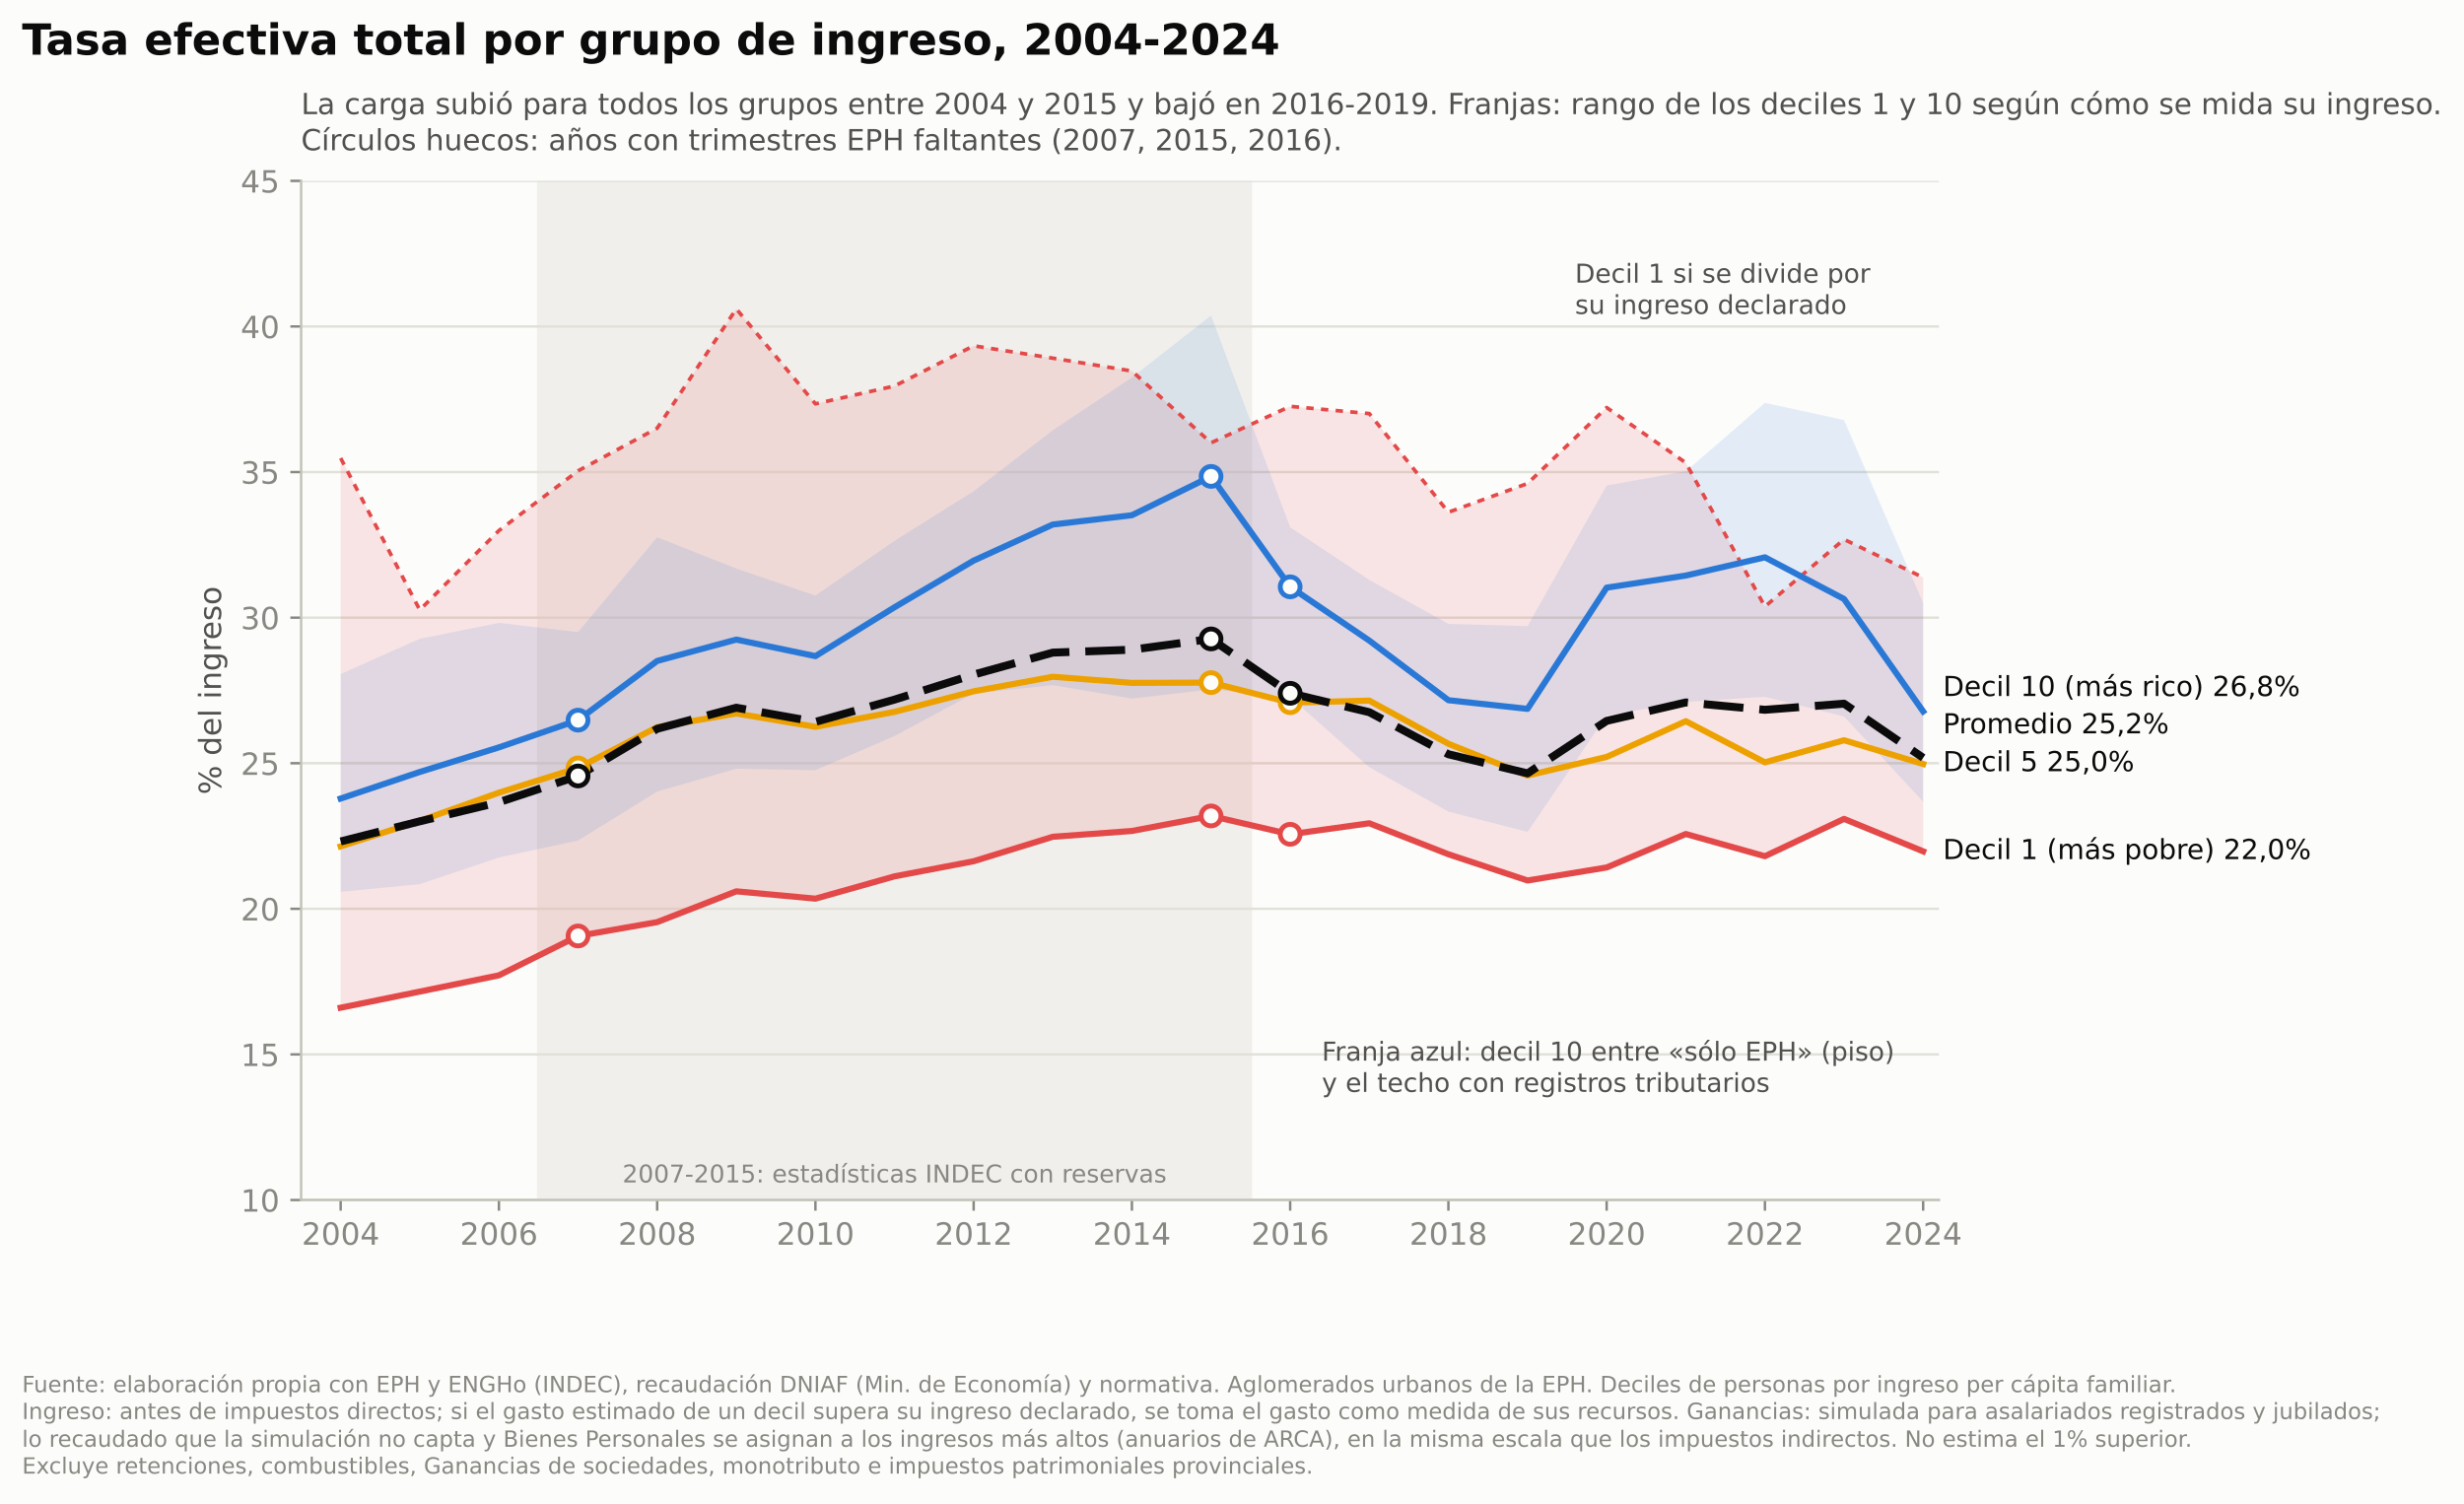
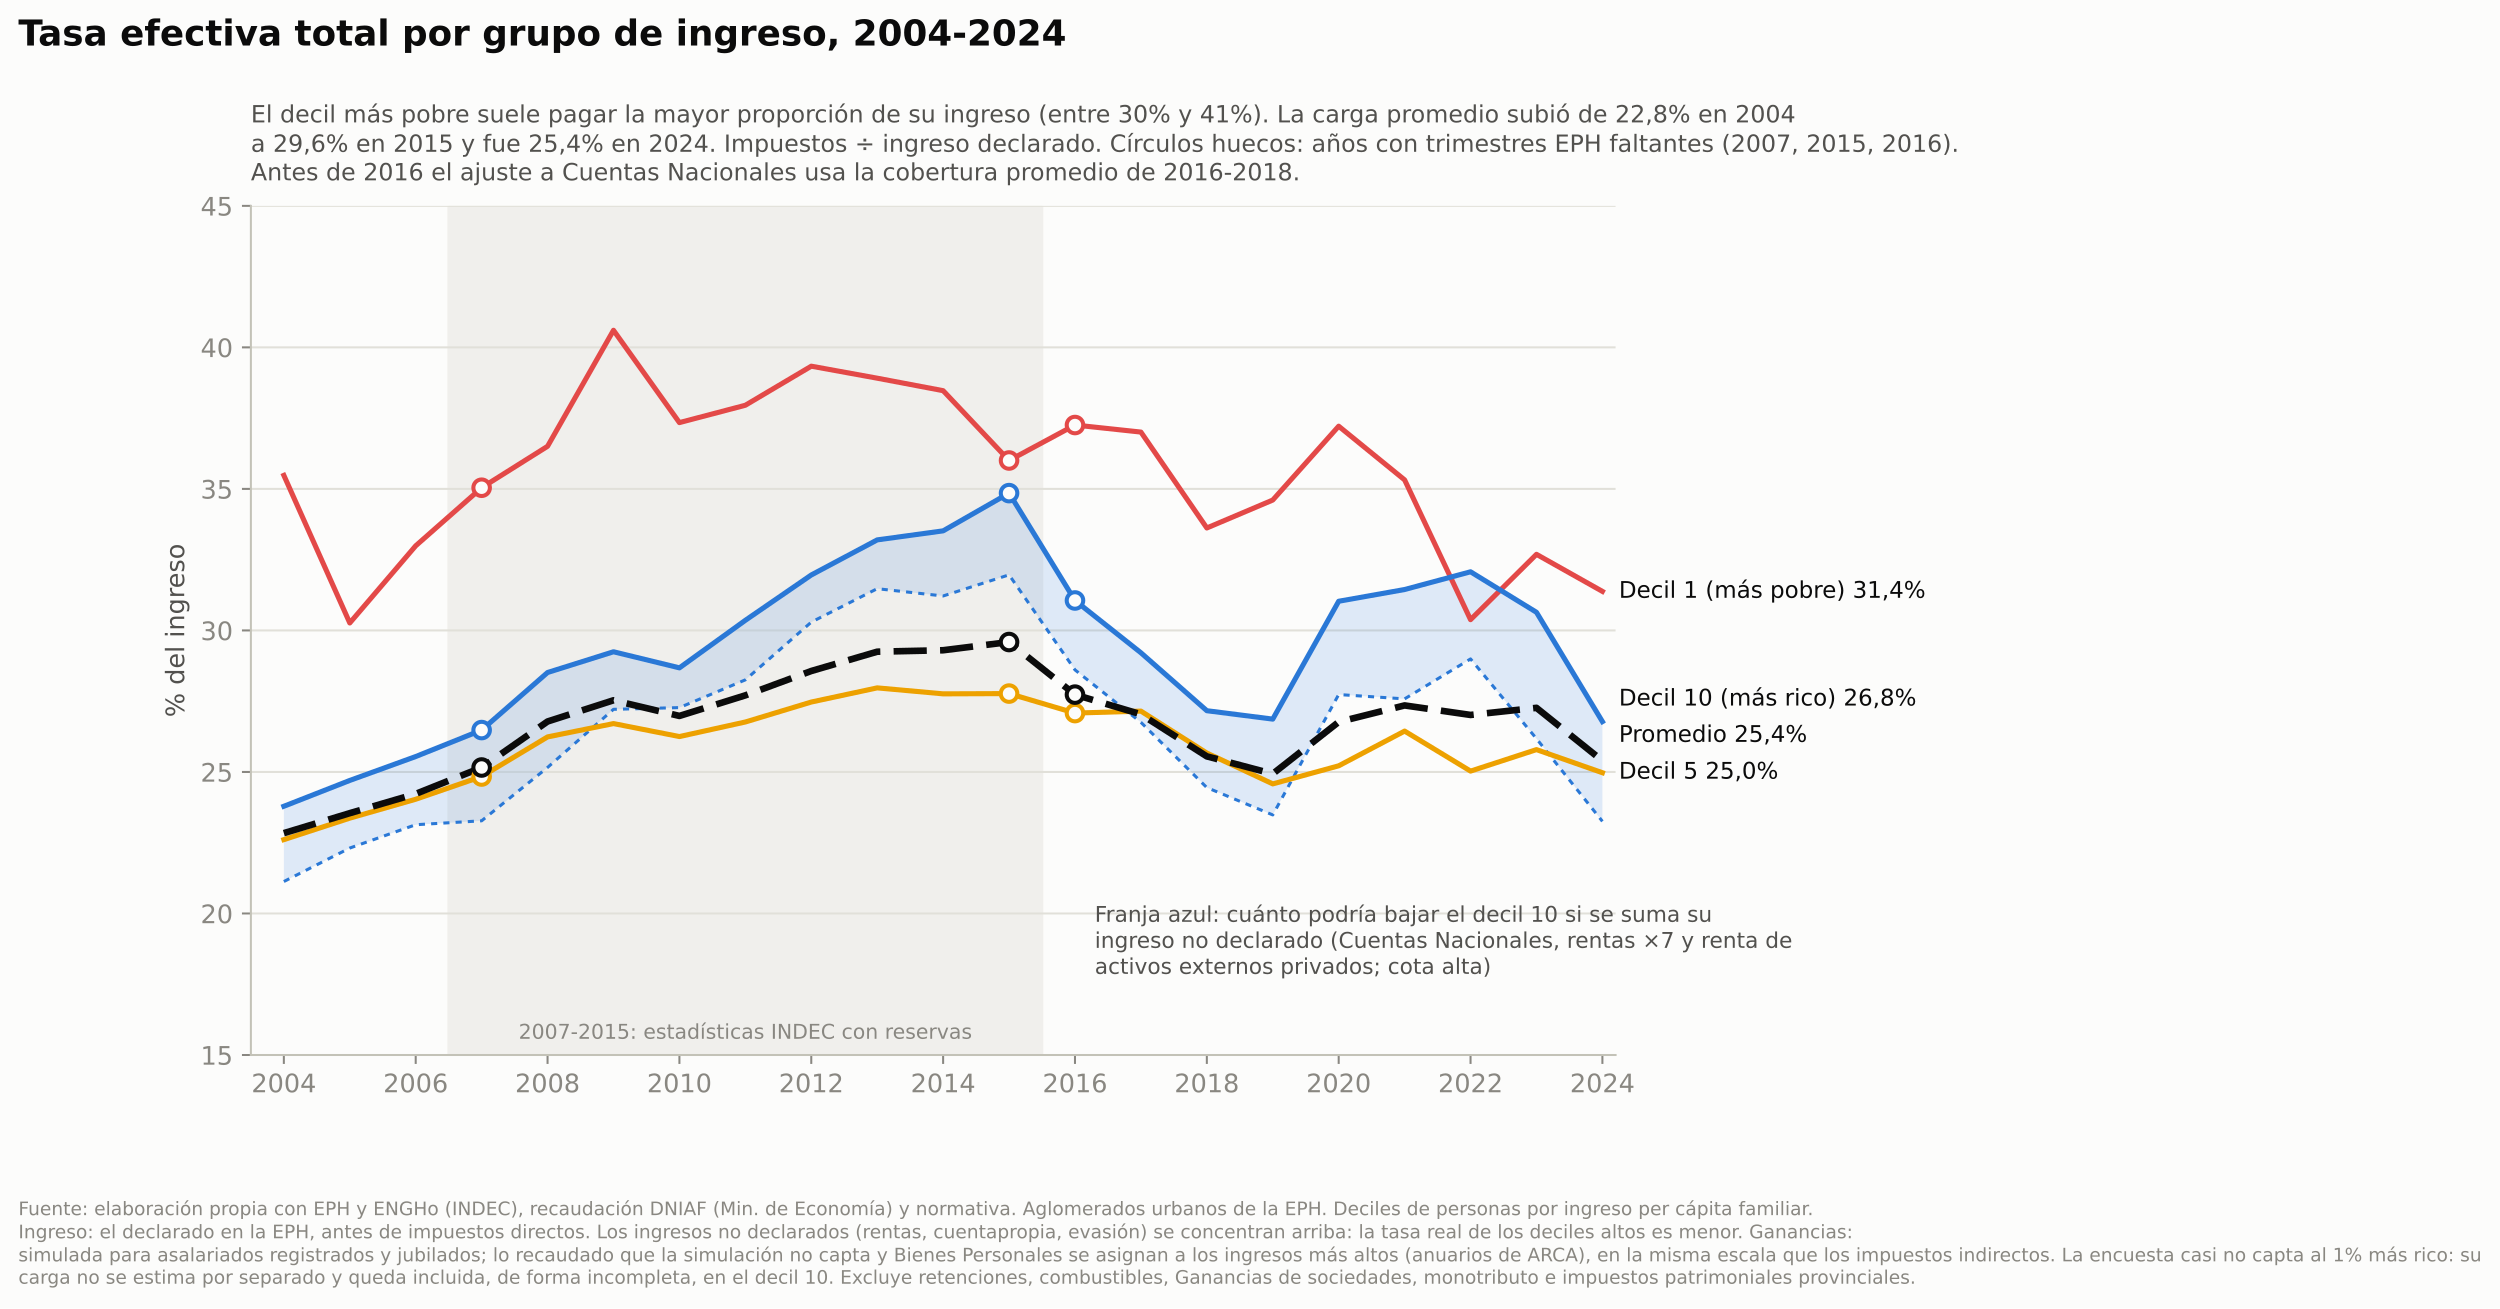
- <svg xmlns="http://www.w3.org/2000/svg" xmlns:xlink="http://www.w3.org/1999/xlink" width="804.242pt" height="490.672pt" viewBox="0 0 804.242 490.672" version="1.1">
+ <svg xmlns="http://www.w3.org/2000/svg" xmlns:xlink="http://www.w3.org/1999/xlink" width="979.335pt" height="512.564pt" viewBox="0 0 979.335 512.564" version="1.1">
  <defs>
    <style type="text/css">*{stroke-linejoin: round; stroke-linecap: butt}</style>
  </defs>
  <g id="figure_1">
    <g id="patch_1">
-       <path d="M 0 490.672  L 804.242 490.672  L 804.242 0  L 0 0  z " style="fill: #fcfcfb" />
+       <path d="M 0 512.564  L 979.335 512.564  L 979.335 0  L 0 0  z " style="fill: #fcfcfb" />
    </g>
    <g id="axes_1">
      <g id="patch_2">
-         <path d="M 98.28 391.68  L 632.88 391.68  L 632.88 59.04  L 98.28 59.04  z " style="fill: #fcfcfb" />
+         <path d="M 98.28 413.28  L 632.88 413.28  L 632.88 80.64  L 98.28 80.64  z " style="fill: #fcfcfb" />
      </g>
      <g id="patch_3">
-         <path d="M 175.758 391.68  L 408.193 391.68  L 408.193 59.04  L 175.758 59.04  z " clip-path="url(#p28712eb323)" style="fill: #f0efec; stroke: #f0efec; stroke-linejoin: miter" />
+         <path d="M 175.758 413.28  L 408.193 413.28  L 408.193 80.64  L 175.758 80.64  z " clip-path="url(#p66c1cdff05)" style="fill: #f0efec; stroke: #f0efec; stroke-linejoin: miter" />
      </g>
      <g id="matplotlib.axis_1">
        <g id="xtick_1">
          <g id="line2d_1">
            <defs>
-               <path id="m4c01622b79" d="M 0 0  L 0 3.5  " style="stroke: #898781; stroke-width: 0.8" />
+               <path id="m9f725801c8" d="M 0 0  L 0 3.5  " style="stroke: #898781; stroke-width: 0.8" />
            </defs>
            <g>
-               <use xlink:href="#m4c01622b79" x="111.193" y="391.68" style="fill: #898781; stroke: #898781; stroke-width: 0.8" />
+               <use xlink:href="#m9f725801c8" x="111.193" y="413.28" style="fill: #898781; stroke: #898781; stroke-width: 0.8" />
            </g>
          </g>
          <g id="text_1">
-             <text style="font-size: 10px; font-family: 'DejaVu Sans'; text-anchor: middle; fill: #898781" x="111.193" y="406.278" transform="rotate(-0 111.193 406.2777)">2004</text>
+             <text style="font-size: 10px; font-family: 'DejaVu Sans'; text-anchor: middle; fill: #898781" x="111.193" y="427.878" transform="rotate(-0 111.193 427.8777)">2004</text>
          </g>
        </g>
        <g id="xtick_2">
          <g id="line2d_2">
            <g>
-               <use xlink:href="#m4c01622b79" x="162.845" y="391.68" style="fill: #898781; stroke: #898781; stroke-width: 0.8" />
+               <use xlink:href="#m9f725801c8" x="162.845" y="413.28" style="fill: #898781; stroke: #898781; stroke-width: 0.8" />
            </g>
          </g>
          <g id="text_2">
-             <text style="font-size: 10px; font-family: 'DejaVu Sans'; text-anchor: middle; fill: #898781" x="162.845" y="406.278" transform="rotate(-0 162.8452 406.2777)">2006</text>
+             <text style="font-size: 10px; font-family: 'DejaVu Sans'; text-anchor: middle; fill: #898781" x="162.845" y="427.878" transform="rotate(-0 162.8452 427.8777)">2006</text>
          </g>
        </g>
        <g id="xtick_3">
          <g id="line2d_3">
            <g>
-               <use xlink:href="#m4c01622b79" x="214.497" y="391.68" style="fill: #898781; stroke: #898781; stroke-width: 0.8" />
+               <use xlink:href="#m9f725801c8" x="214.497" y="413.28" style="fill: #898781; stroke: #898781; stroke-width: 0.8" />
            </g>
          </g>
          <g id="text_3">
-             <text style="font-size: 10px; font-family: 'DejaVu Sans'; text-anchor: middle; fill: #898781" x="214.497" y="406.278" transform="rotate(-0 214.4974 406.2777)">2008</text>
+             <text style="font-size: 10px; font-family: 'DejaVu Sans'; text-anchor: middle; fill: #898781" x="214.497" y="427.878" transform="rotate(-0 214.4974 427.8777)">2008</text>
          </g>
        </g>
        <g id="xtick_4">
          <g id="line2d_4">
            <g>
-               <use xlink:href="#m4c01622b79" x="266.15" y="391.68" style="fill: #898781; stroke: #898781; stroke-width: 0.8" />
+               <use xlink:href="#m9f725801c8" x="266.15" y="413.28" style="fill: #898781; stroke: #898781; stroke-width: 0.8" />
            </g>
          </g>
          <g id="text_4">
-             <text style="font-size: 10px; font-family: 'DejaVu Sans'; text-anchor: middle; fill: #898781" x="266.15" y="406.278" transform="rotate(-0 266.1496 406.2777)">2010</text>
+             <text style="font-size: 10px; font-family: 'DejaVu Sans'; text-anchor: middle; fill: #898781" x="266.15" y="427.878" transform="rotate(-0 266.1496 427.8777)">2010</text>
          </g>
        </g>
        <g id="xtick_5">
          <g id="line2d_5">
            <g>
-               <use xlink:href="#m4c01622b79" x="317.802" y="391.68" style="fill: #898781; stroke: #898781; stroke-width: 0.8" />
+               <use xlink:href="#m9f725801c8" x="317.802" y="413.28" style="fill: #898781; stroke: #898781; stroke-width: 0.8" />
            </g>
          </g>
          <g id="text_5">
-             <text style="font-size: 10px; font-family: 'DejaVu Sans'; text-anchor: middle; fill: #898781" x="317.802" y="406.278" transform="rotate(-0 317.8017 406.2777)">2012</text>
+             <text style="font-size: 10px; font-family: 'DejaVu Sans'; text-anchor: middle; fill: #898781" x="317.802" y="427.878" transform="rotate(-0 317.8017 427.8777)">2012</text>
          </g>
        </g>
        <g id="xtick_6">
          <g id="line2d_6">
            <g>
-               <use xlink:href="#m4c01622b79" x="369.454" y="391.68" style="fill: #898781; stroke: #898781; stroke-width: 0.8" />
+               <use xlink:href="#m9f725801c8" x="369.454" y="413.28" style="fill: #898781; stroke: #898781; stroke-width: 0.8" />
            </g>
          </g>
          <g id="text_6">
-             <text style="font-size: 10px; font-family: 'DejaVu Sans'; text-anchor: middle; fill: #898781" x="369.454" y="406.278" transform="rotate(-0 369.4539 406.2777)">2014</text>
+             <text style="font-size: 10px; font-family: 'DejaVu Sans'; text-anchor: middle; fill: #898781" x="369.454" y="427.878" transform="rotate(-0 369.4539 427.8777)">2014</text>
          </g>
        </g>
        <g id="xtick_7">
          <g id="line2d_7">
            <g>
-               <use xlink:href="#m4c01622b79" x="421.106" y="391.68" style="fill: #898781; stroke: #898781; stroke-width: 0.8" />
+               <use xlink:href="#m9f725801c8" x="421.106" y="413.28" style="fill: #898781; stroke: #898781; stroke-width: 0.8" />
            </g>
          </g>
          <g id="text_7">
-             <text style="font-size: 10px; font-family: 'DejaVu Sans'; text-anchor: middle; fill: #898781" x="421.106" y="406.278" transform="rotate(-0 421.1061 406.2777)">2016</text>
+             <text style="font-size: 10px; font-family: 'DejaVu Sans'; text-anchor: middle; fill: #898781" x="421.106" y="427.878" transform="rotate(-0 421.1061 427.8777)">2016</text>
          </g>
        </g>
        <g id="xtick_8">
          <g id="line2d_8">
            <g>
-               <use xlink:href="#m4c01622b79" x="472.758" y="391.68" style="fill: #898781; stroke: #898781; stroke-width: 0.8" />
+               <use xlink:href="#m9f725801c8" x="472.758" y="413.28" style="fill: #898781; stroke: #898781; stroke-width: 0.8" />
            </g>
          </g>
          <g id="text_8">
-             <text style="font-size: 10px; font-family: 'DejaVu Sans'; text-anchor: middle; fill: #898781" x="472.758" y="406.278" transform="rotate(-0 472.7583 406.2777)">2018</text>
+             <text style="font-size: 10px; font-family: 'DejaVu Sans'; text-anchor: middle; fill: #898781" x="472.758" y="427.878" transform="rotate(-0 472.7583 427.8777)">2018</text>
          </g>
        </g>
        <g id="xtick_9">
          <g id="line2d_9">
            <g>
-               <use xlink:href="#m4c01622b79" x="524.41" y="391.68" style="fill: #898781; stroke: #898781; stroke-width: 0.8" />
+               <use xlink:href="#m9f725801c8" x="524.41" y="413.28" style="fill: #898781; stroke: #898781; stroke-width: 0.8" />
            </g>
          </g>
          <g id="text_9">
-             <text style="font-size: 10px; font-family: 'DejaVu Sans'; text-anchor: middle; fill: #898781" x="524.41" y="406.278" transform="rotate(-0 524.4104 406.2777)">2020</text>
+             <text style="font-size: 10px; font-family: 'DejaVu Sans'; text-anchor: middle; fill: #898781" x="524.41" y="427.878" transform="rotate(-0 524.4104 427.8777)">2020</text>
          </g>
        </g>
        <g id="xtick_10">
          <g id="line2d_10">
            <g>
-               <use xlink:href="#m4c01622b79" x="576.063" y="391.68" style="fill: #898781; stroke: #898781; stroke-width: 0.8" />
+               <use xlink:href="#m9f725801c8" x="576.063" y="413.28" style="fill: #898781; stroke: #898781; stroke-width: 0.8" />
            </g>
          </g>
          <g id="text_10">
-             <text style="font-size: 10px; font-family: 'DejaVu Sans'; text-anchor: middle; fill: #898781" x="576.063" y="406.278" transform="rotate(-0 576.0626 406.2777)">2022</text>
+             <text style="font-size: 10px; font-family: 'DejaVu Sans'; text-anchor: middle; fill: #898781" x="576.063" y="427.878" transform="rotate(-0 576.0626 427.8777)">2022</text>
          </g>
        </g>
        <g id="xtick_11">
          <g id="line2d_11">
            <g>
-               <use xlink:href="#m4c01622b79" x="627.715" y="391.68" style="fill: #898781; stroke: #898781; stroke-width: 0.8" />
+               <use xlink:href="#m9f725801c8" x="627.715" y="413.28" style="fill: #898781; stroke: #898781; stroke-width: 0.8" />
            </g>
          </g>
          <g id="text_11">
-             <text style="font-size: 10px; font-family: 'DejaVu Sans'; text-anchor: middle; fill: #898781" x="627.715" y="406.278" transform="rotate(-0 627.7148 406.2777)">2024</text>
+             <text style="font-size: 10px; font-family: 'DejaVu Sans'; text-anchor: middle; fill: #898781" x="627.715" y="427.878" transform="rotate(-0 627.7148 427.8777)">2024</text>
          </g>
        </g>
      </g>
      <g id="matplotlib.axis_2">
        <g id="ytick_1">
          <g id="line2d_12">
-             <path d="M 98.28 391.68  L 632.88 391.68  " clip-path="url(#p28712eb323)" style="fill: none; stroke: #e1e0d9; stroke-width: 0.8; stroke-linecap: square" />
+             <path d="M 98.28 413.28  L 632.88 413.28  " clip-path="url(#p66c1cdff05)" style="fill: none; stroke: #e1e0d9; stroke-width: 0.8; stroke-linecap: square" />
          </g>
          <g id="line2d_13">
            <defs>
-               <path id="mc380bda81f" d="M 0 0  L -3.5 0  " style="stroke: #898781; stroke-width: 0.8" />
+               <path id="m1a7bee8e99" d="M 0 0  L -3.5 0  " style="stroke: #898781; stroke-width: 0.8" />
            </defs>
            <g>
-               <use xlink:href="#mc380bda81f" x="98.28" y="391.68" style="fill: #898781; stroke: #898781; stroke-width: 0.8" />
+               <use xlink:href="#m1a7bee8e99" x="98.28" y="413.28" style="fill: #898781; stroke: #898781; stroke-width: 0.8" />
            </g>
          </g>
          <g id="text_12">
-             <text style="font-size: 10px; font-family: 'DejaVu Sans'; text-anchor: end; fill: #898781" x="91.28" y="395.479" transform="rotate(-0 91.28 395.4788)">10</text>
+             <text style="font-size: 10px; font-family: 'DejaVu Sans'; text-anchor: end; fill: #898781" x="91.28" y="417.079" transform="rotate(-0 91.28 417.0788)">15</text>
          </g>
        </g>
        <g id="ytick_2">
          <g id="line2d_14">
-             <path d="M 98.28 344.16  L 632.88 344.16  " clip-path="url(#p28712eb323)" style="fill: none; stroke: #e1e0d9; stroke-width: 0.8; stroke-linecap: square" />
+             <path d="M 98.28 357.84  L 632.88 357.84  " clip-path="url(#p66c1cdff05)" style="fill: none; stroke: #e1e0d9; stroke-width: 0.8; stroke-linecap: square" />
          </g>
          <g id="line2d_15">
            <g>
-               <use xlink:href="#mc380bda81f" x="98.28" y="344.16" style="fill: #898781; stroke: #898781; stroke-width: 0.8" />
+               <use xlink:href="#m1a7bee8e99" x="98.28" y="357.84" style="fill: #898781; stroke: #898781; stroke-width: 0.8" />
            </g>
          </g>
          <g id="text_13">
-             <text style="font-size: 10px; font-family: 'DejaVu Sans'; text-anchor: end; fill: #898781" x="91.28" y="347.959" transform="rotate(-0 91.28 347.9588)">15</text>
+             <text style="font-size: 10px; font-family: 'DejaVu Sans'; text-anchor: end; fill: #898781" x="91.28" y="361.639" transform="rotate(-0 91.28 361.6388)">20</text>
          </g>
        </g>
        <g id="ytick_3">
          <g id="line2d_16">
-             <path d="M 98.28 296.64  L 632.88 296.64  " clip-path="url(#p28712eb323)" style="fill: none; stroke: #e1e0d9; stroke-width: 0.8; stroke-linecap: square" />
+             <path d="M 98.28 302.4  L 632.88 302.4  " clip-path="url(#p66c1cdff05)" style="fill: none; stroke: #e1e0d9; stroke-width: 0.8; stroke-linecap: square" />
          </g>
          <g id="line2d_17">
            <g>
-               <use xlink:href="#mc380bda81f" x="98.28" y="296.64" style="fill: #898781; stroke: #898781; stroke-width: 0.8" />
+               <use xlink:href="#m1a7bee8e99" x="98.28" y="302.4" style="fill: #898781; stroke: #898781; stroke-width: 0.8" />
            </g>
          </g>
          <g id="text_14">
-             <text style="font-size: 10px; font-family: 'DejaVu Sans'; text-anchor: end; fill: #898781" x="91.28" y="300.439" transform="rotate(-0 91.28 300.4388)">20</text>
+             <text style="font-size: 10px; font-family: 'DejaVu Sans'; text-anchor: end; fill: #898781" x="91.28" y="306.199" transform="rotate(-0 91.28 306.1988)">25</text>
          </g>
        </g>
        <g id="ytick_4">
          <g id="line2d_18">
-             <path d="M 98.28 249.12  L 632.88 249.12  " clip-path="url(#p28712eb323)" style="fill: none; stroke: #e1e0d9; stroke-width: 0.8; stroke-linecap: square" />
+             <path d="M 98.28 246.96  L 632.88 246.96  " clip-path="url(#p66c1cdff05)" style="fill: none; stroke: #e1e0d9; stroke-width: 0.8; stroke-linecap: square" />
          </g>
          <g id="line2d_19">
            <g>
-               <use xlink:href="#mc380bda81f" x="98.28" y="249.12" style="fill: #898781; stroke: #898781; stroke-width: 0.8" />
+               <use xlink:href="#m1a7bee8e99" x="98.28" y="246.96" style="fill: #898781; stroke: #898781; stroke-width: 0.8" />
            </g>
          </g>
          <g id="text_15">
-             <text style="font-size: 10px; font-family: 'DejaVu Sans'; text-anchor: end; fill: #898781" x="91.28" y="252.919" transform="rotate(-0 91.28 252.9188)">25</text>
+             <text style="font-size: 10px; font-family: 'DejaVu Sans'; text-anchor: end; fill: #898781" x="91.28" y="250.759" transform="rotate(-0 91.28 250.7588)">30</text>
          </g>
        </g>
        <g id="ytick_5">
          <g id="line2d_20">
-             <path d="M 98.28 201.6  L 632.88 201.6  " clip-path="url(#p28712eb323)" style="fill: none; stroke: #e1e0d9; stroke-width: 0.8; stroke-linecap: square" />
+             <path d="M 98.28 191.52  L 632.88 191.52  " clip-path="url(#p66c1cdff05)" style="fill: none; stroke: #e1e0d9; stroke-width: 0.8; stroke-linecap: square" />
          </g>
          <g id="line2d_21">
            <g>
-               <use xlink:href="#mc380bda81f" x="98.28" y="201.6" style="fill: #898781; stroke: #898781; stroke-width: 0.8" />
+               <use xlink:href="#m1a7bee8e99" x="98.28" y="191.52" style="fill: #898781; stroke: #898781; stroke-width: 0.8" />
            </g>
          </g>
          <g id="text_16">
-             <text style="font-size: 10px; font-family: 'DejaVu Sans'; text-anchor: end; fill: #898781" x="91.28" y="205.399" transform="rotate(-0 91.28 205.3988)">30</text>
+             <text style="font-size: 10px; font-family: 'DejaVu Sans'; text-anchor: end; fill: #898781" x="91.28" y="195.319" transform="rotate(-0 91.28 195.3188)">35</text>
          </g>
        </g>
        <g id="ytick_6">
          <g id="line2d_22">
-             <path d="M 98.28 154.08  L 632.88 154.08  " clip-path="url(#p28712eb323)" style="fill: none; stroke: #e1e0d9; stroke-width: 0.8; stroke-linecap: square" />
+             <path d="M 98.28 136.08  L 632.88 136.08  " clip-path="url(#p66c1cdff05)" style="fill: none; stroke: #e1e0d9; stroke-width: 0.8; stroke-linecap: square" />
          </g>
          <g id="line2d_23">
            <g>
-               <use xlink:href="#mc380bda81f" x="98.28" y="154.08" style="fill: #898781; stroke: #898781; stroke-width: 0.8" />
+               <use xlink:href="#m1a7bee8e99" x="98.28" y="136.08" style="fill: #898781; stroke: #898781; stroke-width: 0.8" />
            </g>
          </g>
          <g id="text_17">
-             <text style="font-size: 10px; font-family: 'DejaVu Sans'; text-anchor: end; fill: #898781" x="91.28" y="157.879" transform="rotate(-0 91.28 157.8788)">35</text>
+             <text style="font-size: 10px; font-family: 'DejaVu Sans'; text-anchor: end; fill: #898781" x="91.28" y="139.879" transform="rotate(-0 91.28 139.8788)">40</text>
          </g>
        </g>
        <g id="ytick_7">
          <g id="line2d_24">
-             <path d="M 98.28 106.56  L 632.88 106.56  " clip-path="url(#p28712eb323)" style="fill: none; stroke: #e1e0d9; stroke-width: 0.8; stroke-linecap: square" />
+             <path d="M 98.28 80.64  L 632.88 80.64  " clip-path="url(#p66c1cdff05)" style="fill: none; stroke: #e1e0d9; stroke-width: 0.8; stroke-linecap: square" />
          </g>
          <g id="line2d_25">
            <g>
-               <use xlink:href="#mc380bda81f" x="98.28" y="106.56" style="fill: #898781; stroke: #898781; stroke-width: 0.8" />
+               <use xlink:href="#m1a7bee8e99" x="98.28" y="80.64" style="fill: #898781; stroke: #898781; stroke-width: 0.8" />
            </g>
          </g>
          <g id="text_18">
-             <text style="font-size: 10px; font-family: 'DejaVu Sans'; text-anchor: end; fill: #898781" x="91.28" y="110.359" transform="rotate(-0 91.28 110.3588)">40</text>
-           </g>
-         </g>
-         <g id="ytick_8">
-           <g id="line2d_26">
-             <path d="M 98.28 59.04  L 632.88 59.04  " clip-path="url(#p28712eb323)" style="fill: none; stroke: #e1e0d9; stroke-width: 0.8; stroke-linecap: square" />
-           </g>
-           <g id="line2d_27">
-             <g>
-               <use xlink:href="#mc380bda81f" x="98.28" y="59.04" style="fill: #898781; stroke: #898781; stroke-width: 0.8" />
-             </g>
-           </g>
-           <g id="text_19">
-             <text style="font-size: 10px; font-family: 'DejaVu Sans'; text-anchor: end; fill: #898781" x="91.28" y="62.839" transform="rotate(-0 91.28 62.83883)">45</text>
-           </g>
-         </g>
-         <g id="text_20">
-           <text style="font-size: 10px; font-family: 'DejaVu Sans'; text-anchor: middle; fill: #52514e" x="72.153" y="225.36" transform="rotate(-90 72.15266 225.36)">% del ingreso</text>
+             <text style="font-size: 10px; font-family: 'DejaVu Sans'; text-anchor: end; fill: #898781" x="91.28" y="84.439" transform="rotate(-0 91.28 84.43883)">45</text>
+           </g>
+         </g>
+         <g id="text_19">
+           <text style="font-size: 10px; font-family: 'DejaVu Sans'; text-anchor: middle; fill: #52514e" x="72.153" y="246.96" transform="rotate(-90 72.15266 246.96)">% del ingreso</text>
        </g>
      </g>
      <g id="FillBetweenPolyCollection_1">
        <defs>
-           <path id="me4ba41fb99" d="M 111.193 -341.147  L 111.193 -161.754  L 137.019 -167.017  L 162.845 -172.321  L 188.671 -185.169  L 214.497 -189.694  L 240.323 -199.739  L 266.15 -197.349  L 291.976 -204.634  L 317.802 -209.56  L 343.628 -217.547  L 369.454 -219.44  L 395.28 -224.348  L 421.106 -218.352  L 446.932 -221.95  L 472.758 -211.832  L 498.584 -203.278  L 524.41 -207.531  L 550.237 -218.449  L 576.063 -211.206  L 601.889 -223.387  L 627.715 -212.787  L 627.715 -302.179  L 627.715 -302.179  L 601.889 -314.623  L 576.063 -292.689  L 550.237 -339.616  L 524.41 -357.644  L 498.584 -332.853  L 472.758 -323.475  L 446.932 -355.673  L 421.106 -358.039  L 395.28 -346.131  L 369.454 -369.573  L 343.628 -373.764  L 317.802 -377.796  L 291.976 -364.68  L 266.15 -358.857  L 240.323 -389.85  L 214.497 -350.9  L 188.671 -336.985  L 162.845 -317.489  L 137.019 -291.581  L 111.193 -341.147  z " />
-         </defs>
-         <g clip-path="url(#p28712eb323)">
-           <use xlink:href="#me4ba41fb99" x="0" y="490.672" style="fill: #e34948; fill-opacity: 0.13" />
-         </g>
-       </g>
-       <g id="FillBetweenPolyCollection_2">
-         <defs>
-           <path id="m3b10838998" d="M 111.193 -270.672  L 111.193 -199.576  L 137.019 -202.088  L 162.845 -210.792  L 188.671 -216.338  L 214.497 -232.298  L 240.323 -239.767  L 266.15 -239.273  L 291.976 -250.441  L 317.802 -264.335  L 343.628 -267.039  L 369.454 -262.648  L 395.28 -265.663  L 421.106 -263.132  L 446.932 -240.249  L 472.758 -225.758  L 498.584 -219.143  L 524.41 -257.142  L 550.237 -261.57  L 576.063 -263.242  L 601.889 -256.805  L 627.715 -228.997  L 627.715 -293.834  L 627.715 -293.834  L 601.889 -353.57  L 576.063 -359.193  L 550.237 -336.832  L 524.41 -332.208  L 498.584 -286.319  L 472.758 -287.029  L 446.932 -301.383  L 421.106 -318.548  L 395.28 -387.68  L 369.454 -367.437  L 343.628 -350.232  L 317.802 -330.352  L 291.976 -314.152  L 266.15 -296.286  L 240.323 -305.088  L 214.497 -315.324  L 188.671 -284.338  L 162.845 -287.367  L 137.019 -282.175  L 111.193 -270.672  z " />
-         </defs>
-         <g clip-path="url(#p28712eb323)">
-           <use xlink:href="#m3b10838998" x="0" y="490.672" style="fill: #2a78d6; fill-opacity: 0.12" />
-         </g>
+           <path id="m1cce55a062" d="M 111.193 -196.722  L 111.193 -167.247  L 137.019 -180.357  L 162.845 -189.49  L 188.671 -191.027  L 214.497 -211.93  L 240.323 -234.699  L 266.15 -235.37  L 291.976 -246.24  L 317.802 -268.85  L 343.628 -281.956  L 369.454 -279.101  L 395.28 -287.376  L 421.106 -250.149  L 446.932 -229.6  L 472.758 -204.041  L 498.584 -193.332  L 524.41 -240.489  L 550.237 -238.79  L 576.063 -254.436  L 601.889 -223.201  L 627.715 -190.81  L 627.715 -229.891  L 627.715 -229.891  L 601.889 -272.707  L 576.063 -288.575  L 550.237 -281.636  L 524.41 -277.03  L 498.584 -230.865  L 472.758 -234.155  L 446.932 -256.854  L 421.106 -277.333  L 395.28 -319.392  L 369.454 -304.613  L 343.628 -301.072  L 317.802 -287.325  L 291.976 -269.568  L 266.15 -250.943  L 240.323 -257.246  L 214.497 -249.121  L 188.671 -226.572  L 162.845 -216.202  L 137.019 -206.841  L 111.193 -196.722  z " />
+         </defs>
+         <g clip-path="url(#p66c1cdff05)">
+           <use xlink:href="#m1cce55a062" x="0" y="512.564" style="fill: #2a78d6; fill-opacity: 0.14" />
+         </g>
+       </g>
+       <g id="line2d_26">
+         <path d="M 111.193 345.317  L 137.019 332.207  L 162.845 323.074  L 188.671 321.537  L 214.497 300.634  L 240.323 277.865  L 266.15 277.194  L 291.976 266.324  L 317.802 243.714  L 343.628 230.608  L 369.454 233.463  L 395.28 225.188  L 421.106 262.415  L 446.932 282.964  L 472.758 308.523  L 498.584 319.232  L 524.41 272.075  L 550.237 273.774  L 576.063 258.128  L 601.889 289.363  L 627.715 321.754  " clip-path="url(#p66c1cdff05)" style="fill: none; stroke-dasharray: 2.4,2.4; stroke-dashoffset: 0; stroke: #2a78d6; stroke-width: 1.2" />
+       </g>
+       <g id="line2d_27">
+         <path d="M 111.193 186.206  L 137.019 244.033  L 162.845 213.807  L 188.671 191.062  L 214.497 174.827  L 240.323 129.386  L 266.15 165.544  L 291.976 158.75  L 317.802 143.449  L 343.628 148.152  L 369.454 153.042  L 395.28 180.391  L 421.106 166.498  L 446.932 169.259  L 472.758 206.824  L 498.584 195.882  L 524.41 166.959  L 550.237 187.992  L 576.063 242.741  L 601.889 217.15  L 627.715 231.668  " clip-path="url(#p66c1cdff05)" style="fill: none; stroke: #e34948; stroke-width: 2; stroke-linecap: square" />
      </g>
      <g id="line2d_28">
-         <path d="M 111.193 149.525  L 137.019 199.091  L 162.845 173.183  L 188.671 153.687  L 214.497 139.772  L 240.323 100.822  L 266.15 131.815  L 291.976 125.992  L 317.802 112.876  L 343.628 116.908  L 369.454 121.099  L 395.28 144.541  L 421.106 132.633  L 446.932 134.999  L 472.758 167.197  L 498.584 157.819  L 524.41 133.028  L 550.237 151.056  L 576.063 197.983  L 601.889 176.049  L 627.715 188.493  " clip-path="url(#p28712eb323)" style="fill: none; stroke-dasharray: 2.4,2.4; stroke-dashoffset: 0; stroke: #e34948; stroke-width: 1.2" />
+         <path d="M 111.193 328.911  L 137.019 320.493  L 162.845 313.09  L 188.671 304.192  L 214.497 288.669  L 240.323 283.452  L 266.15 288.534  L 291.976 282.831  L 317.802 275.01  L 343.628 269.464  L 369.454 271.805  L 395.28 271.699  L 421.106 279.341  L 446.932 278.562  L 472.758 294.993  L 498.584 307.077  L 524.41 299.992  L 550.237 286.392  L 576.063 302.064  L 601.889 293.65  L 627.715 302.701  " clip-path="url(#p66c1cdff05)" style="fill: none; stroke: #eda100; stroke-width: 2; stroke-linecap: square" />
      </g>
      <g id="line2d_29">
-         <path d="M 111.193 328.918  L 137.019 323.655  L 162.845 318.351  L 188.671 305.503  L 214.497 300.978  L 240.323 290.933  L 266.15 293.323  L 291.976 286.038  L 317.802 281.112  L 343.628 273.125  L 369.454 271.232  L 395.28 266.324  L 421.106 272.32  L 446.932 268.722  L 472.758 278.84  L 498.584 287.394  L 524.41 283.141  L 550.237 272.223  L 576.063 279.466  L 601.889 267.285  L 627.715 277.885  " clip-path="url(#p28712eb323)" style="fill: none; stroke: #e34948; stroke-width: 2; stroke-linecap: square" />
+         <path d="M 111.193 315.842  L 137.019 305.723  L 162.845 296.362  L 188.671 285.992  L 214.497 263.443  L 240.323 255.318  L 266.15 261.621  L 291.976 242.995  L 317.802 225.239  L 343.628 211.492  L 369.454 207.951  L 395.28 193.172  L 421.106 235.231  L 446.932 255.71  L 472.758 278.409  L 498.584 281.699  L 524.41 235.534  L 550.237 230.928  L 576.063 223.989  L 601.889 239.857  L 627.715 282.673  " clip-path="url(#p66c1cdff05)" style="fill: none; stroke: #2a78d6; stroke-width: 2; stroke-linecap: square" />
      </g>
      <g id="line2d_30">
-         <path d="M 111.193 276.255  L 137.019 267.93  L 162.845 258.728  L 188.671 250.656  L 214.497 237.351  L 240.323 232.879  L 266.15 237.235  L 291.976 232.347  L 317.802 225.643  L 343.628 220.889  L 369.454 222.896  L 395.28 222.805  L 421.106 229.355  L 446.932 228.687  L 472.758 242.771  L 498.584 253.129  L 524.41 247.056  L 550.237 235.399  L 576.063 248.832  L 601.889 241.62  L 627.715 249.378  " clip-path="url(#p28712eb323)" style="fill: none; stroke: #eda100; stroke-width: 2; stroke-linecap: square" />
-       </g>
-       <g id="line2d_31">
-         <path d="M 111.193 260.642  L 137.019 251.968  L 162.845 243.944  L 188.671 235.056  L 214.497 215.728  L 240.323 208.764  L 266.15 214.166  L 291.976 198.202  L 317.802 182.982  L 343.628 171.199  L 369.454 168.164  L 395.28 155.496  L 421.106 191.546  L 446.932 209.1  L 472.758 228.556  L 498.584 231.377  L 524.41 191.807  L 550.237 187.859  L 576.063 181.911  L 601.889 195.512  L 627.715 232.211  " clip-path="url(#p28712eb323)" style="fill: none; stroke: #2a78d6; stroke-width: 2; stroke-linecap: square" />
-       </g>
-       <g id="line2d_32">
-         <path d="M 111.193 274.654  L 137.019 268.079  L 162.845 261.854  L 188.671 253.275  L 214.497 237.881  L 240.323 231.002  L 266.15 235.628  L 291.976 228.354  L 317.802 220.186  L 343.628 213.009  L 369.454 212.067  L 395.28 208.545  L 421.106 226.289  L 446.932 232.464  L 472.758 246.194  L 498.584 252.433  L 524.41 235.295  L 550.237 229.282  L 576.063 231.677  L 601.889 229.685  L 627.715 247.352  " clip-path="url(#p28712eb323)" style="fill: none; stroke-dasharray: 13,5.2; stroke-dashoffset: 0; stroke: #0b0b0b; stroke-width: 2.6" />
+         <path d="M 111.193 326.365  L 137.019 318.541  L 162.845 310.987  L 188.671 300.659  L 214.497 282.635  L 240.323 274.327  L 266.15 280.455  L 291.976 272.394  L 317.802 262.854  L 343.628 255.295  L 369.454 254.723  L 395.28 251.503  L 421.106 272.107  L 446.932 279.81  L 472.758 296.306  L 498.584 303.13  L 524.41 282.81  L 550.237 276.34  L 576.063 280.069  L 601.889 277.286  L 627.715 298.011  " clip-path="url(#p66c1cdff05)" style="fill: none; stroke-dasharray: 13,5.2; stroke-dashoffset: 0; stroke: #0b0b0b; stroke-width: 2.6" />
      </g>
      <g id="patch_4">
-         <path d="M 98.28 391.68  L 98.28 59.04  " style="fill: none; stroke: #c3c2b7; stroke-width: 0.8; stroke-linejoin: miter; stroke-linecap: square" />
+         <path d="M 98.28 413.28  L 98.28 80.64  " style="fill: none; stroke: #c3c2b7; stroke-width: 0.8; stroke-linejoin: miter; stroke-linecap: square" />
      </g>
      <g id="patch_5">
-         <path d="M 98.28 391.68  L 632.88 391.68  " style="fill: none; stroke: #c3c2b7; stroke-width: 0.8; stroke-linejoin: miter; stroke-linecap: square" />
+         <path d="M 98.28 413.28  L 632.88 413.28  " style="fill: none; stroke: #c3c2b7; stroke-width: 0.8; stroke-linejoin: miter; stroke-linecap: square" />
+       </g>
+       <g id="text_20">
+         <text style="font-size: 8px; font-family: 'DejaVu Sans'; text-anchor: middle; fill: #898781" x="291.976" y="406.923" transform="rotate(-0 291.9757 406.9229)">2007-2015: estadísticas INDEC con reservas</text>
      </g>
      <g id="text_21">
-         <text style="font-size: 8px; font-family: 'DejaVu Sans'; text-anchor: middle; fill: #898781" x="291.976" y="385.957" transform="rotate(-0 291.9757 385.9565)">2007-2015: estadísticas INDEC con reservas</text>
+         <text style="font-size: 8.5px; font-family: 'DejaVu Sans'; fill: #52514e" transform="translate(428.8539 361.104)">Franja azul: cuánto podría bajar el decil 10 si se suma su</text>
+         <text style="font-size: 8.5px; font-family: 'DejaVu Sans'; fill: #52514e" transform="translate(428.8539 371.3063)">ingreso no declarado (Cuentas Nacionales, rentas ×7 y renta de</text>
+         <text style="font-size: 8.5px; font-family: 'DejaVu Sans'; fill: #52514e" transform="translate(428.8539 381.5087)">activos externos privados; cota alta)</text>
+       </g>
+       <g id="PathCollection_1">
+         <defs>
+           <path id="mb84d7984d2" d="M 0 3.24  C 0.859 3.24 1.684 2.899 2.291 2.291  C 2.899 1.684 3.24 0.859 3.24 0  C 3.24 -0.859 2.899 -1.684 2.291 -2.291  C 1.684 -2.899 0.859 -3.24 0 -3.24  C -0.859 -3.24 -1.684 -2.899 -2.291 -2.291  C -2.899 -1.684 -3.24 -0.859 -3.24 0  C -3.24 0.859 -2.899 1.684 -2.291 2.291  C -1.684 2.899 -0.859 3.24 0 3.24  z " style="stroke: #e34948; stroke-width: 1.6" />
+         </defs>
+         <g clip-path="url(#p66c1cdff05)">
+           <use xlink:href="#mb84d7984d2" x="188.671" y="191.062" style="fill: #fcfcfb; stroke: #e34948; stroke-width: 1.6" />
+           <use xlink:href="#mb84d7984d2" x="395.28" y="180.391" style="fill: #fcfcfb; stroke: #e34948; stroke-width: 1.6" />
+           <use xlink:href="#mb84d7984d2" x="421.106" y="166.498" style="fill: #fcfcfb; stroke: #e34948; stroke-width: 1.6" />
+         </g>
      </g>
      <g id="text_22">
-         <text style="font-size: 8.5px; font-family: 'DejaVu Sans'; fill: #52514e" transform="translate(514.08 92.26238)">Decil 1 si se divide por</text>
-         <text style="font-size: 8.5px; font-family: 'DejaVu Sans'; fill: #52514e" transform="translate(514.08 102.4647)">su ingreso declarado</text>
+         <text style="font-size: 9px; font-family: 'DejaVu Sans'; text-anchor: start; fill: #0b0b0b" x="634.171" y="234.187" transform="rotate(-0 634.1713 234.1867)">Decil 1 (más pobre)  31,4%</text>
+       </g>
+       <g id="PathCollection_2">
+         <defs>
+           <path id="mcb1173768f" d="M 0 3.24  C 0.859 3.24 1.684 2.899 2.291 2.291  C 2.899 1.684 3.24 0.859 3.24 0  C 3.24 -0.859 2.899 -1.684 2.291 -2.291  C 1.684 -2.899 0.859 -3.24 0 -3.24  C -0.859 -3.24 -1.684 -2.899 -2.291 -2.291  C -2.899 -1.684 -3.24 -0.859 -3.24 0  C -3.24 0.859 -2.899 1.684 -2.291 2.291  C -1.684 2.899 -0.859 3.24 0 3.24  z " style="stroke: #eda100; stroke-width: 1.6" />
+         </defs>
+         <g clip-path="url(#p66c1cdff05)">
+           <use xlink:href="#mcb1173768f" x="188.671" y="304.192" style="fill: #fcfcfb; stroke: #eda100; stroke-width: 1.6" />
+           <use xlink:href="#mcb1173768f" x="395.28" y="271.699" style="fill: #fcfcfb; stroke: #eda100; stroke-width: 1.6" />
+           <use xlink:href="#mcb1173768f" x="421.106" y="279.341" style="fill: #fcfcfb; stroke: #eda100; stroke-width: 1.6" />
+         </g>
      </g>
      <g id="text_23">
-         <text style="font-size: 8.5px; font-family: 'DejaVu Sans'; fill: #52514e" transform="translate(431.4365 346.1892)">Franja azul: decil 10 entre «sólo EPH» (piso)</text>
-         <text style="font-size: 8.5px; font-family: 'DejaVu Sans'; fill: #52514e" transform="translate(431.4365 356.3915)">y el techo con registros tributarios</text>
-       </g>
-       <g id="PathCollection_1">
-         <defs>
-           <path id="m3054e8f464" d="M 0 3.24  C 0.859 3.24 1.684 2.899 2.291 2.291  C 2.899 1.684 3.24 0.859 3.24 0  C 3.24 -0.859 2.899 -1.684 2.291 -2.291  C 1.684 -2.899 0.859 -3.24 0 -3.24  C -0.859 -3.24 -1.684 -2.899 -2.291 -2.291  C -2.899 -1.684 -3.24 -0.859 -3.24 0  C -3.24 0.859 -2.899 1.684 -2.291 2.291  C -1.684 2.899 -0.859 3.24 0 3.24  z " style="stroke: #e34948; stroke-width: 1.6" />
-         </defs>
-         <g clip-path="url(#p28712eb323)">
-           <use xlink:href="#m3054e8f464" x="188.671" y="305.503" style="fill: #fcfcfb; stroke: #e34948; stroke-width: 1.6" />
-           <use xlink:href="#m3054e8f464" x="395.28" y="266.324" style="fill: #fcfcfb; stroke: #e34948; stroke-width: 1.6" />
-           <use xlink:href="#m3054e8f464" x="421.106" y="272.32" style="fill: #fcfcfb; stroke: #e34948; stroke-width: 1.6" />
+         <text style="font-size: 9px; font-family: 'DejaVu Sans'; text-anchor: start; fill: #0b0b0b" x="634.171" y="305.039" transform="rotate(-0 634.1713 305.0393)">Decil 5  25,0%</text>
+       </g>
+       <g id="PathCollection_3">
+         <defs>
+           <path id="m124a974c2c" d="M 0 3.24  C 0.859 3.24 1.684 2.899 2.291 2.291  C 2.899 1.684 3.24 0.859 3.24 0  C 3.24 -0.859 2.899 -1.684 2.291 -2.291  C 1.684 -2.899 0.859 -3.24 0 -3.24  C -0.859 -3.24 -1.684 -2.899 -2.291 -2.291  C -2.899 -1.684 -3.24 -0.859 -3.24 0  C -3.24 0.859 -2.899 1.684 -2.291 2.291  C -1.684 2.899 -0.859 3.24 0 3.24  z " style="stroke: #2a78d6; stroke-width: 1.6" />
+         </defs>
+         <g clip-path="url(#p66c1cdff05)">
+           <use xlink:href="#m124a974c2c" x="188.671" y="285.992" style="fill: #fcfcfb; stroke: #2a78d6; stroke-width: 1.6" />
+           <use xlink:href="#m124a974c2c" x="395.28" y="193.172" style="fill: #fcfcfb; stroke: #2a78d6; stroke-width: 1.6" />
+           <use xlink:href="#m124a974c2c" x="421.106" y="235.231" style="fill: #fcfcfb; stroke: #2a78d6; stroke-width: 1.6" />
        </g>
      </g>
      <g id="text_24">
-         <text style="font-size: 9px; font-family: 'DejaVu Sans'; text-anchor: start; fill: #0b0b0b" x="634.171" y="280.403" transform="rotate(-0 634.1713 280.4034)">Decil 1 (más pobre)  22,0%</text>
-       </g>
-       <g id="PathCollection_2">
-         <defs>
-           <path id="m90b16ae359" d="M 0 3.24  C 0.859 3.24 1.684 2.899 2.291 2.291  C 2.899 1.684 3.24 0.859 3.24 0  C 3.24 -0.859 2.899 -1.684 2.291 -2.291  C 1.684 -2.899 0.859 -3.24 0 -3.24  C -0.859 -3.24 -1.684 -2.899 -2.291 -2.291  C -2.899 -1.684 -3.24 -0.859 -3.24 0  C -3.24 0.859 -2.899 1.684 -2.291 2.291  C -1.684 2.899 -0.859 3.24 0 3.24  z " style="stroke: #eda100; stroke-width: 1.6" />
-         </defs>
-         <g clip-path="url(#p28712eb323)">
-           <use xlink:href="#m90b16ae359" x="188.671" y="250.656" style="fill: #fcfcfb; stroke: #eda100; stroke-width: 1.6" />
-           <use xlink:href="#m90b16ae359" x="395.28" y="222.805" style="fill: #fcfcfb; stroke: #eda100; stroke-width: 1.6" />
-           <use xlink:href="#m90b16ae359" x="421.106" y="229.355" style="fill: #fcfcfb; stroke: #eda100; stroke-width: 1.6" />
+         <text style="font-size: 9px; font-family: 'DejaVu Sans'; text-anchor: start; fill: #0b0b0b" x="634.171" y="276.391" transform="rotate(-0 634.1713 276.3905)">Decil 10 (más rico)  26,8%</text>
+       </g>
+       <g id="PathCollection_4">
+         <defs>
+           <path id="mbba583bcf4" d="M 0 3.24  C 0.859 3.24 1.684 2.899 2.291 2.291  C 2.899 1.684 3.24 0.859 3.24 0  C 3.24 -0.859 2.899 -1.684 2.291 -2.291  C 1.684 -2.899 0.859 -3.24 0 -3.24  C -0.859 -3.24 -1.684 -2.899 -2.291 -2.291  C -2.899 -1.684 -3.24 -0.859 -3.24 0  C -3.24 0.859 -2.899 1.684 -2.291 2.291  C -1.684 2.899 -0.859 3.24 0 3.24  z " style="stroke: #0b0b0b; stroke-width: 1.6" />
+         </defs>
+         <g clip-path="url(#p66c1cdff05)">
+           <use xlink:href="#mbba583bcf4" x="188.671" y="300.659" style="fill: #fcfcfb; stroke: #0b0b0b; stroke-width: 1.6" />
+           <use xlink:href="#mbba583bcf4" x="395.28" y="251.503" style="fill: #fcfcfb; stroke: #0b0b0b; stroke-width: 1.6" />
+           <use xlink:href="#mbba583bcf4" x="421.106" y="272.107" style="fill: #fcfcfb; stroke: #0b0b0b; stroke-width: 1.6" />
        </g>
      </g>
      <g id="text_25">
-         <text style="font-size: 9px; font-family: 'DejaVu Sans'; text-anchor: start; fill: #0b0b0b" x="634.171" y="251.716" transform="rotate(-0 634.1713 251.7163)">Decil 5  25,0%</text>
-       </g>
-       <g id="PathCollection_3">
-         <defs>
-           <path id="m4c7697f429" d="M 0 3.24  C 0.859 3.24 1.684 2.899 2.291 2.291  C 2.899 1.684 3.24 0.859 3.24 0  C 3.24 -0.859 2.899 -1.684 2.291 -2.291  C 1.684 -2.899 0.859 -3.24 0 -3.24  C -0.859 -3.24 -1.684 -2.899 -2.291 -2.291  C -2.899 -1.684 -3.24 -0.859 -3.24 0  C -3.24 0.859 -2.899 1.684 -2.291 2.291  C -1.684 2.899 -0.859 3.24 0 3.24  z " style="stroke: #2a78d6; stroke-width: 1.6" />
-         </defs>
-         <g clip-path="url(#p28712eb323)">
-           <use xlink:href="#m4c7697f429" x="188.671" y="235.056" style="fill: #fcfcfb; stroke: #2a78d6; stroke-width: 1.6" />
-           <use xlink:href="#m4c7697f429" x="395.28" y="155.496" style="fill: #fcfcfb; stroke: #2a78d6; stroke-width: 1.6" />
-           <use xlink:href="#m4c7697f429" x="421.106" y="191.546" style="fill: #fcfcfb; stroke: #2a78d6; stroke-width: 1.6" />
-         </g>
+         <text style="font-size: 9px; font-family: 'DejaVu Sans'; text-anchor: start; fill: #0b0b0b" x="634.171" y="290.625" transform="rotate(-0 634.1713 290.6249)">Promedio  25,4%</text>
      </g>
      <g id="text_26">
-         <text style="font-size: 9px; font-family: 'DejaVu Sans'; text-anchor: start; fill: #0b0b0b" x="634.171" y="227.186" transform="rotate(-0 634.1713 227.1859)">Decil 10 (más rico)  26,8%</text>
-       </g>
-       <g id="PathCollection_4">
-         <defs>
-           <path id="m0cba26eb6f" d="M 0 3.24  C 0.859 3.24 1.684 2.899 2.291 2.291  C 2.899 1.684 3.24 0.859 3.24 0  C 3.24 -0.859 2.899 -1.684 2.291 -2.291  C 1.684 -2.899 0.859 -3.24 0 -3.24  C -0.859 -3.24 -1.684 -2.899 -2.291 -2.291  C -2.899 -1.684 -3.24 -0.859 -3.24 0  C -3.24 0.859 -2.899 1.684 -2.291 2.291  C -1.684 2.899 -0.859 3.24 0 3.24  z " style="stroke: #0b0b0b; stroke-width: 1.6" />
-         </defs>
-         <g clip-path="url(#p28712eb323)">
-           <use xlink:href="#m0cba26eb6f" x="188.671" y="253.275" style="fill: #fcfcfb; stroke: #0b0b0b; stroke-width: 1.6" />
-           <use xlink:href="#m0cba26eb6f" x="395.28" y="208.545" style="fill: #fcfcfb; stroke: #0b0b0b; stroke-width: 1.6" />
-           <use xlink:href="#m0cba26eb6f" x="421.106" y="226.289" style="fill: #fcfcfb; stroke: #0b0b0b; stroke-width: 1.6" />
-         </g>
-       </g>
-       <g id="text_27">
-         <text style="font-size: 9px; font-family: 'DejaVu Sans'; text-anchor: start; fill: #0b0b0b" x="634.171" y="239.361" transform="rotate(-0 634.1713 239.3611)">Promedio  25,2%</text>
-       </g>
-       <g id="text_28">
-         <text style="font-size: 9.5px; font-family: 'DejaVu Sans'; fill: #52514e" transform="translate(98.28 37.2574)">La carga subió para todos los grupos entre 2004 y 2015 y bajó en 2016-2019. Franjas: rango de los deciles 1 y 10 según cómo se mida su ingreso.</text>
-         <text style="font-size: 9.5px; font-family: 'DejaVu Sans'; fill: #52514e" transform="translate(98.28 49.04)">Círculos huecos: años con trimestres EPH faltantes (2007, 2015, 2016).</text>
+         <text style="font-size: 9.3px; font-family: 'DejaVu Sans'; fill: #52514e" transform="translate(98.28 47.94291)">El decil más pobre suele pagar la mayor proporción de su ingreso (entre 30% y 41%). La carga promedio subió de 22,8% en 2004</text>
+         <text style="font-size: 9.3px; font-family: 'DejaVu Sans'; fill: #52514e" transform="translate(98.28 59.47746)">a 29,6% en 2015 y fue 25,4% en 2024. Impuestos ÷ ingreso declarado. Círculos huecos: años con trimestres EPH faltantes (2007, 2015, 2016).</text>
+         <text style="font-size: 9.3px; font-family: 'DejaVu Sans'; fill: #52514e" transform="translate(98.28 70.64)">Antes de 2016 el ajuste a Cuentas Nacionales usa la cobertura promedio de 2016-2018.</text>
      </g>
    </g>
-     <g id="text_29">
+     <g id="text_27">
      <text style="font-weight: 700; font-size: 14px; font-family: 'DejaVu Sans'; text-anchor: start; fill: #0b0b0b" x="7.2" y="17.838" transform="rotate(-0 7.2 17.83781)">Tasa efectiva total por grupo de ingreso, 2004-2024</text>
    </g>
-     <g id="text_30">
-       <text style="font-size: 7.3px; font-family: 'DejaVu Sans'; fill: #898781" transform="translate(7.2 454.4096)">Fuente: elaboración propia con EPH y ENGHo (INDEC), recaudación DNIAF (Min. de Economía) y normativa. Aglomerados urbanos de la EPH. Deciles de personas por ingreso per cápita familiar.</text>
-       <text style="font-size: 7.3px; font-family: 'DejaVu Sans'; fill: #898781" transform="translate(7.2 463.1716)">Ingreso: antes de impuestos directos; si el gasto estimado de un decil supera su ingreso declarado, se toma el gasto como medida de sus recursos. Ganancias: simulada para asalariados registrados y jubilados;</text>
-       <text style="font-size: 7.3px; font-family: 'DejaVu Sans'; fill: #898781" transform="translate(7.2 472.2256)">lo recaudado que la simulación no capta y Bienes Personales se asignan a los ingresos más altos (anuarios de ARCA), en la misma escala que los impuestos indirectos. No estima el 1% superior.</text>
-       <text style="font-size: 7.3px; font-family: 'DejaVu Sans'; fill: #898781" transform="translate(7.2 480.9876)">Excluye retenciones, combustibles, Ganancias de sociedades, monotributo e impuestos patrimoniales provinciales.</text>
+     <g id="text_28">
+       <text style="font-size: 7.3px; font-family: 'DejaVu Sans'; fill: #898781" transform="translate(7.2 476.0096)">Fuente: elaboración propia con EPH y ENGHo (INDEC), recaudación DNIAF (Min. de Economía) y normativa. Aglomerados urbanos de la EPH. Deciles de personas por ingreso per cápita familiar.</text>
+       <text style="font-size: 7.3px; font-family: 'DejaVu Sans'; fill: #898781" transform="translate(7.2 485.0636)">Ingreso: el declarado en la EPH, antes de impuestos directos. Los ingresos no declarados (rentas, cuentapropia, evasión) se concentran arriba: la tasa real de los deciles altos es menor. Ganancias:</text>
+       <text style="font-size: 7.3px; font-family: 'DejaVu Sans'; fill: #898781" transform="translate(7.2 494.1176)">simulada para asalariados registrados y jubilados; lo recaudado que la simulación no capta y Bienes Personales se asignan a los ingresos más altos (anuarios de ARCA), en la misma escala que los impuestos indirectos. La encuesta casi no capta al 1% más rico: su</text>
+       <text style="font-size: 7.3px; font-family: 'DejaVu Sans'; fill: #898781" transform="translate(7.2 502.8796)">carga no se estima por separado y queda incluida, de forma incompleta, en el decil 10. Excluye retenciones, combustibles, Ganancias de sociedades, monotributo e impuestos patrimoniales provinciales.</text>
    </g>
  </g>
  <defs>
-     <clipPath id="p28712eb323">
-       <rect x="98.28" y="59.04" width="534.6" height="332.64" />
+     <clipPath id="p66c1cdff05">
+       <rect x="98.28" y="80.64" width="534.6" height="332.64" />
    </clipPath>
  </defs>
</svg>
